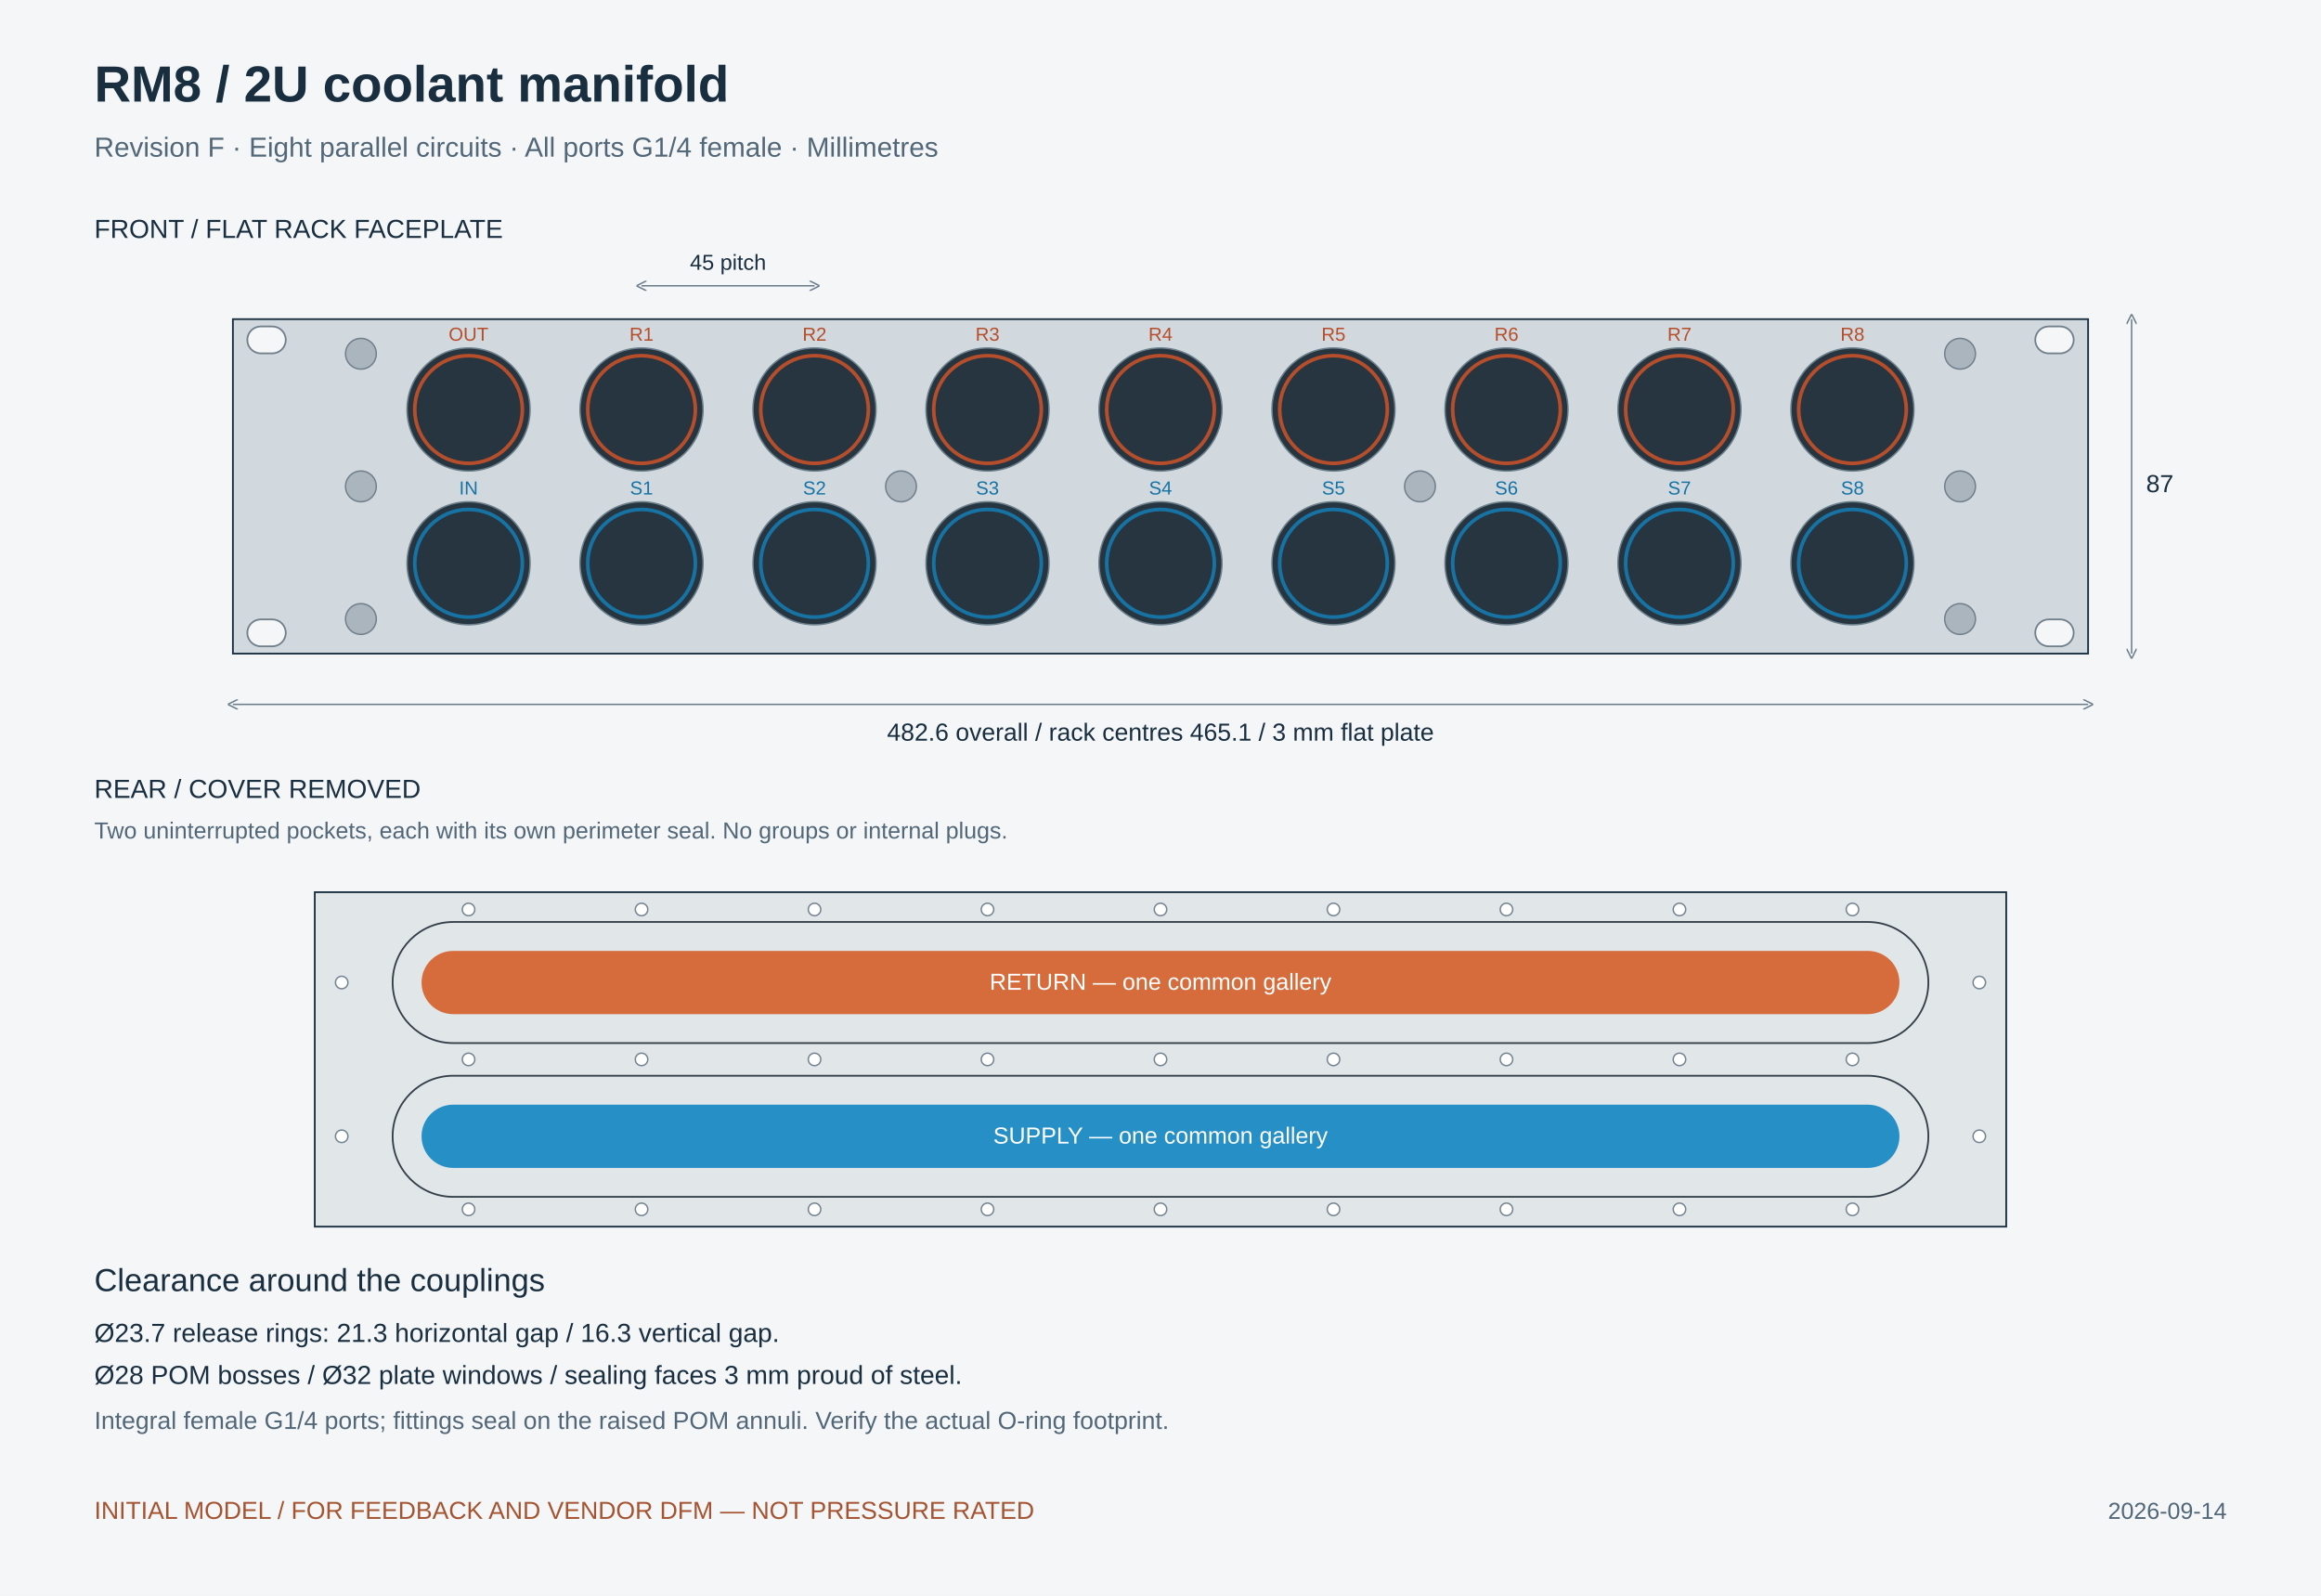
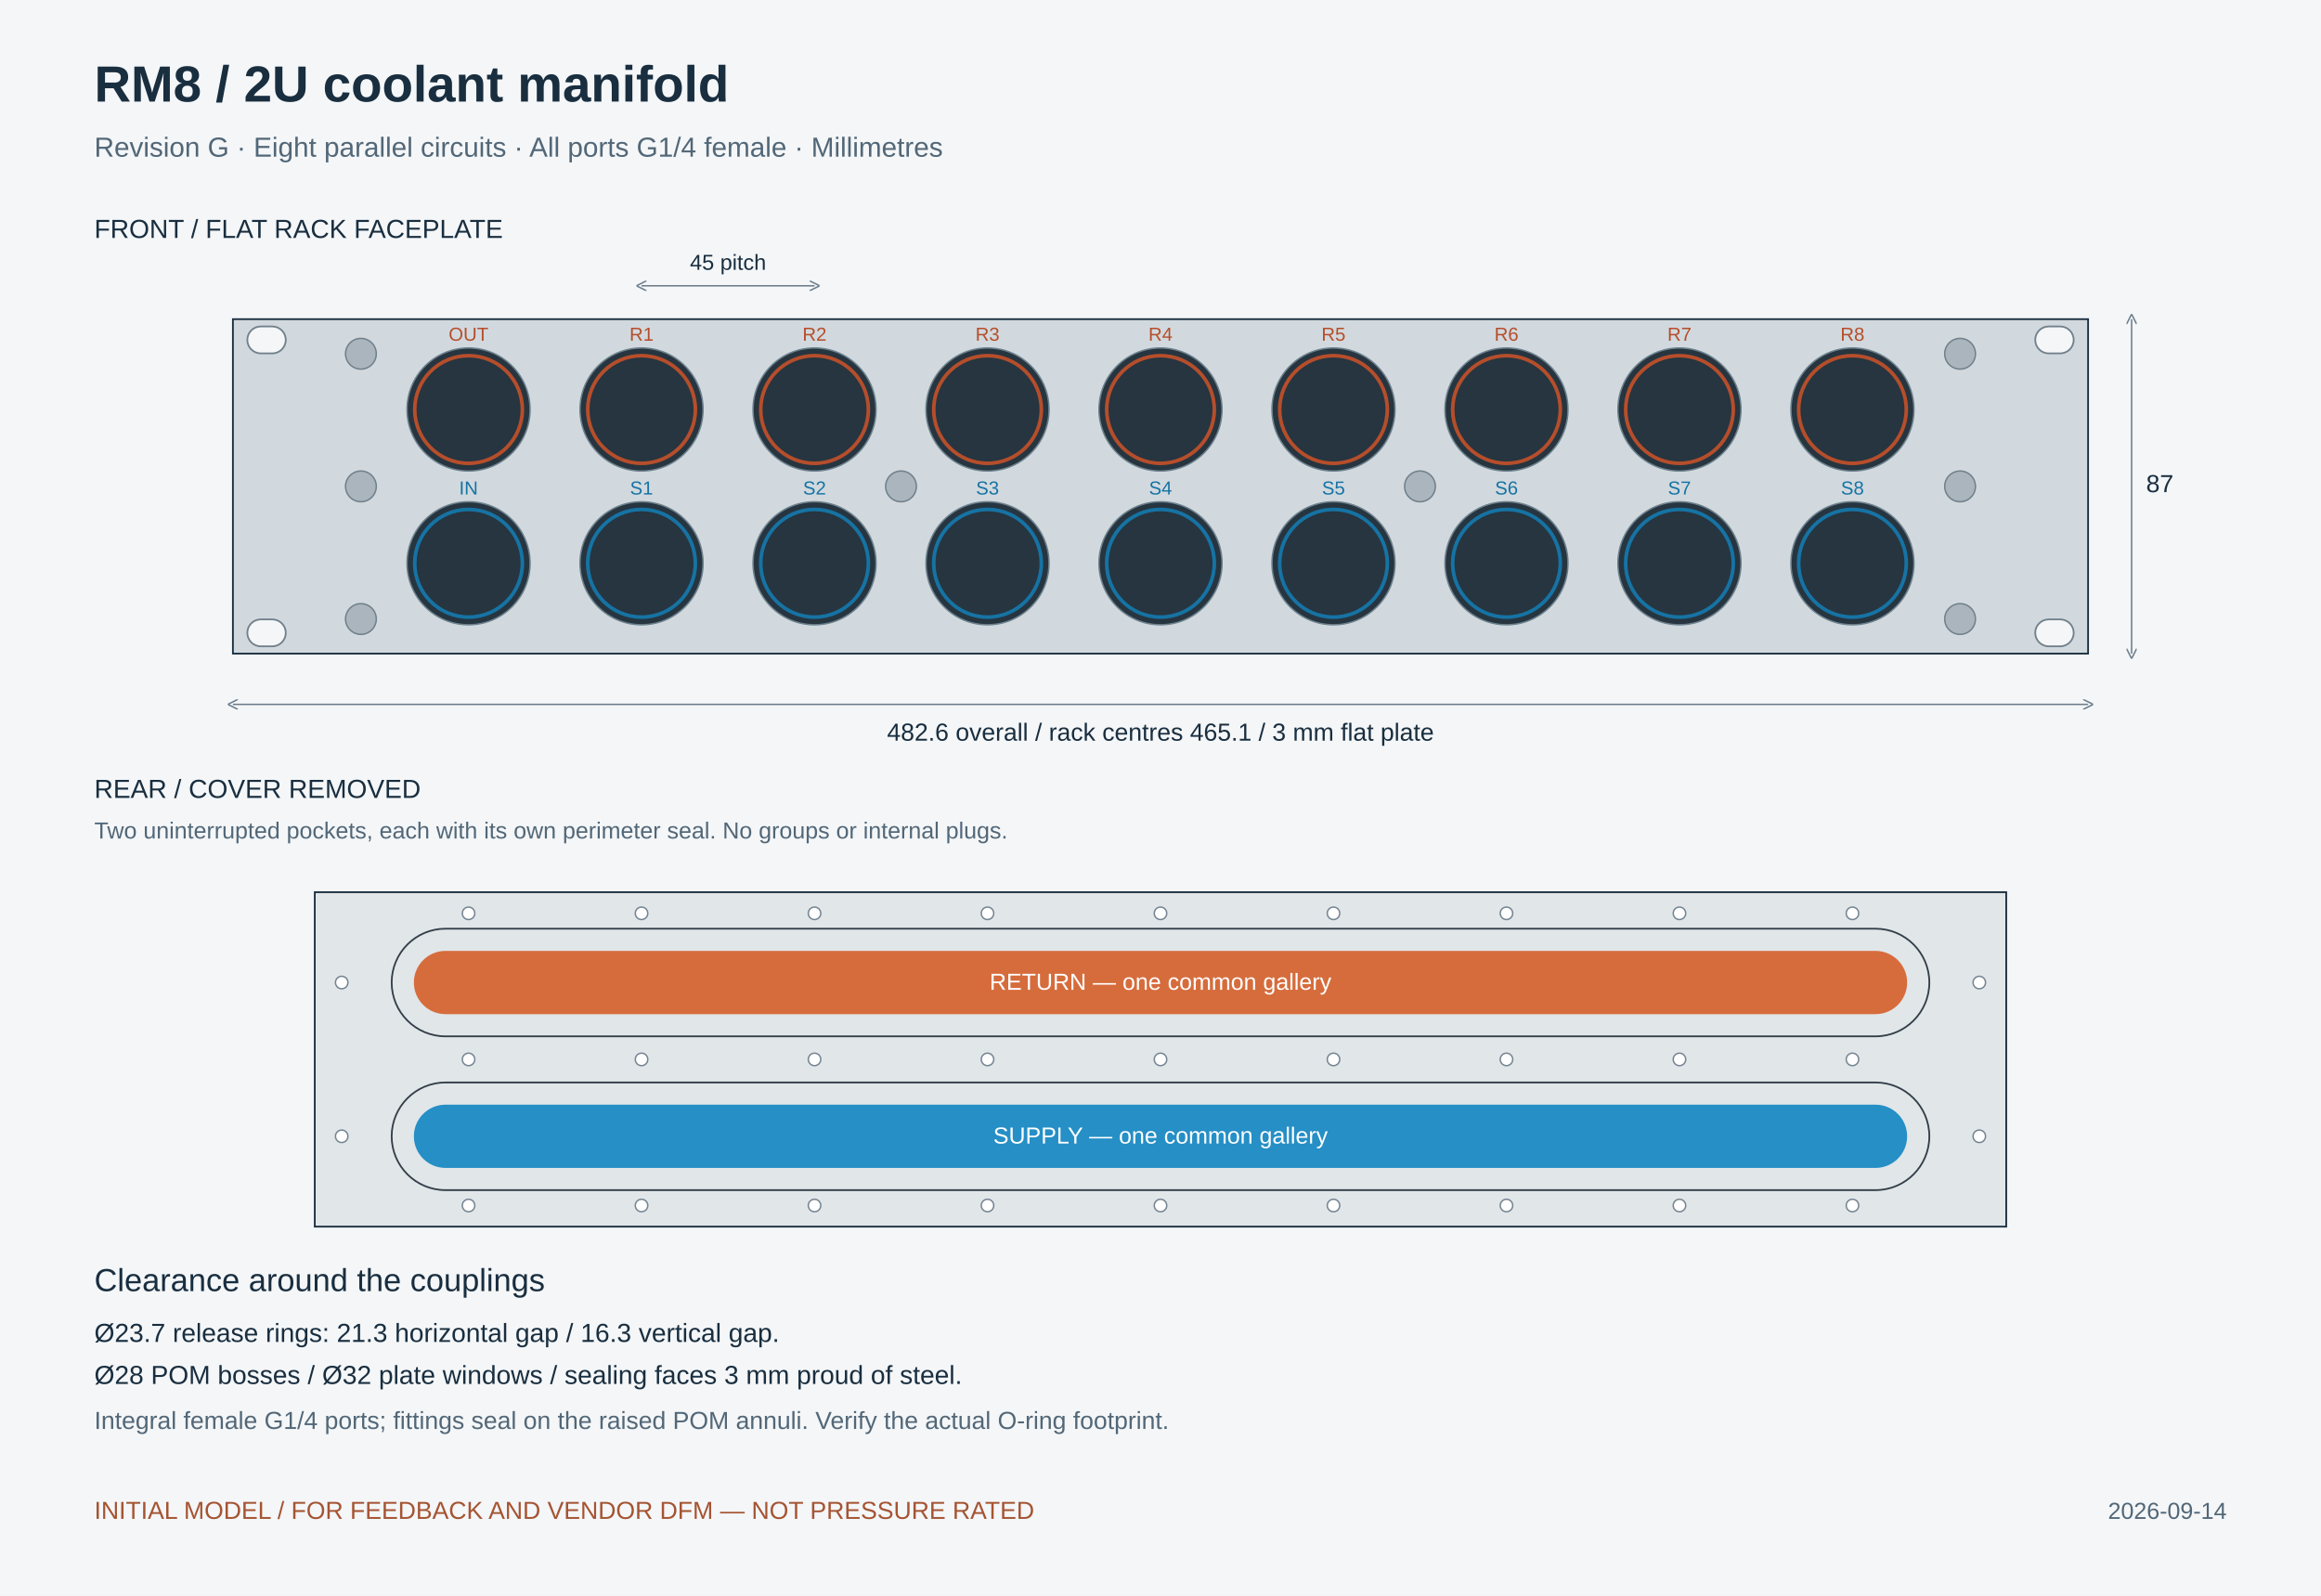
<svg xmlns="http://www.w3.org/2000/svg" width="1600" height="1100" viewBox="0 0 1600 1100">
  <defs>
    <marker id="arrow" markerWidth="7" markerHeight="7" refX="3.5" refY="3.5" orient="auto-start-reverse">
      <path d="M0 0 L7 3.5 L0 7" fill="none" stroke="#6b7d8b" />
    </marker>
  </defs>
  <rect width="1600" height="1100" fill="#f4f6f8" />
  <g font-family="Arial,sans-serif" fill="#192e3f">
    <text x="65" y="70" font-size="35" font-weight="bold">RM8 / 2U coolant manifold</text>
-     <text x="65" y="108" font-size="19" fill="#526777">Revision F · Eight parallel circuits · All ports G1/4 female · Millimetres</text>
+     <text x="65" y="108" font-size="19" fill="#526777">Revision G · Eight parallel circuits · All ports G1/4 female · Millimetres</text>
    <text x="65" y="164" font-size="18" fill="#192e3f" text-anchor="start">FRONT / FLAT RACK FACEPLATE</text>
    <rect x="160.555" y="220" width="1278.89" height="230.55" rx="0" fill="#d1d9de" stroke="#192e3f" stroke-width="1.2" />
    <circle cx="323.0" cy="388.275" r="42.4" fill="#263540" stroke="#6c808c" />
    <circle cx="323.0" cy="388.275" r="37.1" fill="#263540" stroke="#1673a4" stroke-width="2.5" />
    <circle cx="323.0" cy="388.275" r="17.433" fill="#263540" />
    <text x="323.0" y="340.875" font-size="13" fill="#1673a4" text-anchor="middle">IN</text>
    <circle cx="442.25" cy="388.275" r="42.4" fill="#263540" stroke="#6c808c" />
    <circle cx="442.25" cy="388.275" r="37.1" fill="#263540" stroke="#1673a4" stroke-width="2.5" />
    <circle cx="442.25" cy="388.275" r="17.433" fill="#263540" />
    <text x="442.25" y="340.875" font-size="13" fill="#1673a4" text-anchor="middle">S1</text>
    <circle cx="561.5" cy="388.275" r="42.4" fill="#263540" stroke="#6c808c" />
    <circle cx="561.5" cy="388.275" r="37.1" fill="#263540" stroke="#1673a4" stroke-width="2.5" />
    <circle cx="561.5" cy="388.275" r="17.433" fill="#263540" />
    <text x="561.5" y="340.875" font-size="13" fill="#1673a4" text-anchor="middle">S2</text>
    <circle cx="680.75" cy="388.275" r="42.4" fill="#263540" stroke="#6c808c" />
    <circle cx="680.75" cy="388.275" r="37.1" fill="#263540" stroke="#1673a4" stroke-width="2.5" />
    <circle cx="680.75" cy="388.275" r="17.433" fill="#263540" />
    <text x="680.75" y="340.875" font-size="13" fill="#1673a4" text-anchor="middle">S3</text>
    <circle cx="800.0" cy="388.275" r="42.4" fill="#263540" stroke="#6c808c" />
    <circle cx="800.0" cy="388.275" r="37.1" fill="#263540" stroke="#1673a4" stroke-width="2.5" />
    <circle cx="800.0" cy="388.275" r="17.433" fill="#263540" />
    <text x="800.0" y="340.875" font-size="13" fill="#1673a4" text-anchor="middle">S4</text>
    <circle cx="919.25" cy="388.275" r="42.4" fill="#263540" stroke="#6c808c" />
    <circle cx="919.25" cy="388.275" r="37.1" fill="#263540" stroke="#1673a4" stroke-width="2.5" />
    <circle cx="919.25" cy="388.275" r="17.433" fill="#263540" />
    <text x="919.25" y="340.875" font-size="13" fill="#1673a4" text-anchor="middle">S5</text>
    <circle cx="1038.5" cy="388.275" r="42.4" fill="#263540" stroke="#6c808c" />
    <circle cx="1038.5" cy="388.275" r="37.1" fill="#263540" stroke="#1673a4" stroke-width="2.5" />
    <circle cx="1038.5" cy="388.275" r="17.433" fill="#263540" />
    <text x="1038.5" y="340.875" font-size="13" fill="#1673a4" text-anchor="middle">S6</text>
    <circle cx="1157.75" cy="388.275" r="42.4" fill="#263540" stroke="#6c808c" />
    <circle cx="1157.75" cy="388.275" r="37.1" fill="#263540" stroke="#1673a4" stroke-width="2.5" />
    <circle cx="1157.75" cy="388.275" r="17.433" fill="#263540" />
    <text x="1157.75" y="340.875" font-size="13" fill="#1673a4" text-anchor="middle">S7</text>
    <circle cx="1277.0" cy="388.275" r="42.4" fill="#263540" stroke="#6c808c" />
    <circle cx="1277.0" cy="388.275" r="37.1" fill="#263540" stroke="#1673a4" stroke-width="2.5" />
    <circle cx="1277.0" cy="388.275" r="17.433" fill="#263540" />
    <text x="1277.0" y="340.875" font-size="13" fill="#1673a4" text-anchor="middle">S8</text>
    <circle cx="323.0" cy="282.275" r="42.4" fill="#263540" stroke="#6c808c" />
    <circle cx="323.0" cy="282.275" r="37.1" fill="#263540" stroke="#b64e2b" stroke-width="2.5" />
    <circle cx="323.0" cy="282.275" r="17.433" fill="#263540" />
    <text x="323.0" y="234.875" font-size="13" fill="#b64e2b" text-anchor="middle">OUT</text>
    <circle cx="442.25" cy="282.275" r="42.4" fill="#263540" stroke="#6c808c" />
    <circle cx="442.25" cy="282.275" r="37.1" fill="#263540" stroke="#b64e2b" stroke-width="2.5" />
    <circle cx="442.25" cy="282.275" r="17.433" fill="#263540" />
    <text x="442.25" y="234.875" font-size="13" fill="#b64e2b" text-anchor="middle">R1</text>
    <circle cx="561.5" cy="282.275" r="42.4" fill="#263540" stroke="#6c808c" />
    <circle cx="561.5" cy="282.275" r="37.1" fill="#263540" stroke="#b64e2b" stroke-width="2.5" />
    <circle cx="561.5" cy="282.275" r="17.433" fill="#263540" />
    <text x="561.5" y="234.875" font-size="13" fill="#b64e2b" text-anchor="middle">R2</text>
    <circle cx="680.75" cy="282.275" r="42.4" fill="#263540" stroke="#6c808c" />
    <circle cx="680.75" cy="282.275" r="37.1" fill="#263540" stroke="#b64e2b" stroke-width="2.5" />
    <circle cx="680.75" cy="282.275" r="17.433" fill="#263540" />
    <text x="680.75" y="234.875" font-size="13" fill="#b64e2b" text-anchor="middle">R3</text>
    <circle cx="800.0" cy="282.275" r="42.4" fill="#263540" stroke="#6c808c" />
    <circle cx="800.0" cy="282.275" r="37.1" fill="#263540" stroke="#b64e2b" stroke-width="2.5" />
    <circle cx="800.0" cy="282.275" r="17.433" fill="#263540" />
    <text x="800.0" y="234.875" font-size="13" fill="#b64e2b" text-anchor="middle">R4</text>
    <circle cx="919.25" cy="282.275" r="42.4" fill="#263540" stroke="#6c808c" />
    <circle cx="919.25" cy="282.275" r="37.1" fill="#263540" stroke="#b64e2b" stroke-width="2.5" />
    <circle cx="919.25" cy="282.275" r="17.433" fill="#263540" />
    <text x="919.25" y="234.875" font-size="13" fill="#b64e2b" text-anchor="middle">R5</text>
    <circle cx="1038.5" cy="282.275" r="42.4" fill="#263540" stroke="#6c808c" />
    <circle cx="1038.5" cy="282.275" r="37.1" fill="#263540" stroke="#b64e2b" stroke-width="2.5" />
    <circle cx="1038.5" cy="282.275" r="17.433" fill="#263540" />
    <text x="1038.5" y="234.875" font-size="13" fill="#b64e2b" text-anchor="middle">R6</text>
    <circle cx="1157.75" cy="282.275" r="42.4" fill="#263540" stroke="#6c808c" />
    <circle cx="1157.75" cy="282.275" r="37.1" fill="#263540" stroke="#b64e2b" stroke-width="2.5" />
    <circle cx="1157.75" cy="282.275" r="17.433" fill="#263540" />
    <text x="1157.75" y="234.875" font-size="13" fill="#b64e2b" text-anchor="middle">R7</text>
    <circle cx="1277.0" cy="282.275" r="42.4" fill="#263540" stroke="#6c808c" />
    <circle cx="1277.0" cy="282.275" r="37.1" fill="#263540" stroke="#b64e2b" stroke-width="2.5" />
    <circle cx="1277.0" cy="282.275" r="17.433" fill="#263540" />
    <text x="1277.0" y="234.875" font-size="13" fill="#b64e2b" text-anchor="middle">R8</text>
    <circle cx="248.8" cy="426.7" r="10.6" fill="#aab5bd" stroke="#71808b" />
    <circle cx="248.8" cy="335.275" r="10.6" fill="#aab5bd" stroke="#71808b" />
    <circle cx="248.8" cy="243.85" r="10.6" fill="#aab5bd" stroke="#71808b" />
    <circle cx="1351.2" cy="426.7" r="10.6" fill="#aab5bd" stroke="#71808b" />
    <circle cx="1351.2" cy="335.275" r="10.6" fill="#aab5bd" stroke="#71808b" />
    <circle cx="1351.2" cy="243.85" r="10.6" fill="#aab5bd" stroke="#71808b" />
    <circle cx="621.125" cy="335.275" r="10.6" fill="#aab5bd" stroke="#71808b" />
    <circle cx="978.875" cy="335.275" r="10.6" fill="#aab5bd" stroke="#71808b" />
    <rect x="170.492" y="426.965" width="26.5" height="18.55" rx="9.275" fill="#f4f6f8" stroke="#71808b" stroke-width="1.2" />
    <rect x="170.492" y="225.035" width="26.5" height="18.55" rx="9.275" fill="#f4f6f8" stroke="#71808b" stroke-width="1.2" />
    <rect x="1403.008" y="426.965" width="26.5" height="18.55" rx="9.275" fill="#f4f6f8" stroke="#71808b" stroke-width="1.2" />
    <rect x="1403.008" y="225.035" width="26.5" height="18.55" rx="9.275" fill="#f4f6f8" stroke="#71808b" stroke-width="1.2" />
    <line x1="160.555" y1="485.55" x2="1439.445" y2="485.55" stroke="#6b7d8b" stroke-width="1" stroke-dasharray="" marker-start="url(#arrow)" marker-end="url(#arrow)" />
    <text x="800" y="510.55" font-size="17" fill="#192e3f" text-anchor="middle">482.6 overall / rack centres 465.1 / 3 mm flat plate</text>
    <line x1="1469.445" y1="220" x2="1469.445" y2="450.55" stroke="#6b7d8b" stroke-width="1" stroke-dasharray="" marker-start="url(#arrow)" marker-end="url(#arrow)" />
    <text x="1479.445" y="339.25" font-size="17" fill="#192e3f" text-anchor="start">87</text>
    <line x1="442.25" y1="197" x2="561.5" y2="197" stroke="#6b7d8b" stroke-width="1" stroke-dasharray="" marker-start="url(#arrow)" marker-end="url(#arrow)" />
    <text x="501.875" y="186" font-size="15" fill="#192e3f" text-anchor="middle">45 pitch</text>
    <text x="65" y="550" font-size="18" fill="#192e3f" text-anchor="start">REAR / COVER REMOVED</text>
    <text x="65" y="578" font-size="16" fill="#526777" text-anchor="start">Two uninterrupted pockets, each with its own perimeter seal. No groups or internal plugs.</text>
    <rect x="217.0" y="615" width="1166.0" height="230.55" rx="0" fill="#e1e6e9" stroke="#192e3f" stroke-width="1.2" />
-     <rect x="270.663" y="741.538" width="1058.675" height="83.475" rx="41.737" fill="none" stroke="#333f48" stroke-width="1.2" />
-     <rect x="291.2" y="762.075" width="1017.6" height="42.4" rx="21.2" fill="#258fc6" stroke="#258fc6" stroke-width="1.2" />
+     <rect x="270.0" y="746.175" width="1060.0" height="74.2" rx="37.1" fill="none" stroke="#333f48" stroke-width="1.2" />
+     <rect x="285.9" y="762.075" width="1028.2" height="42.4" rx="21.2" fill="#258fc6" stroke="#258fc6" stroke-width="1.2" />
    <text x="800" y="788.275" font-size="16" fill="white" text-anchor="middle">SUPPLY — one common gallery</text>
-     <rect x="270.663" y="635.538" width="1058.675" height="83.475" rx="41.737" fill="none" stroke="#333f48" stroke-width="1.2" />
-     <rect x="291.2" y="656.075" width="1017.6" height="42.4" rx="21.2" fill="#d66c3c" stroke="#d66c3c" stroke-width="1.2" />
+     <rect x="270.0" y="640.175" width="1060.0" height="74.2" rx="37.1" fill="none" stroke="#333f48" stroke-width="1.2" />
+     <rect x="285.9" y="656.075" width="1028.2" height="42.4" rx="21.2" fill="#d66c3c" stroke="#d66c3c" stroke-width="1.2" />
    <text x="800" y="682.275" font-size="16" fill="white" text-anchor="middle">RETURN — one common gallery</text>
-     <circle cx="323.0" cy="833.625" r="4.3" fill="white" stroke="#758592" />
-     <circle cx="442.25" cy="833.625" r="4.3" fill="white" stroke="#758592" />
-     <circle cx="561.5" cy="833.625" r="4.3" fill="white" stroke="#758592" />
-     <circle cx="680.75" cy="833.625" r="4.3" fill="white" stroke="#758592" />
-     <circle cx="800.0" cy="833.625" r="4.3" fill="white" stroke="#758592" />
-     <circle cx="919.25" cy="833.625" r="4.3" fill="white" stroke="#758592" />
-     <circle cx="1038.5" cy="833.625" r="4.3" fill="white" stroke="#758592" />
-     <circle cx="1157.75" cy="833.625" r="4.3" fill="white" stroke="#758592" />
-     <circle cx="1277.0" cy="833.625" r="4.3" fill="white" stroke="#758592" />
+     <circle cx="323.0" cy="830.975" r="4.3" fill="white" stroke="#758592" />
+     <circle cx="442.25" cy="830.975" r="4.3" fill="white" stroke="#758592" />
+     <circle cx="561.5" cy="830.975" r="4.3" fill="white" stroke="#758592" />
+     <circle cx="680.75" cy="830.975" r="4.3" fill="white" stroke="#758592" />
+     <circle cx="800.0" cy="830.975" r="4.3" fill="white" stroke="#758592" />
+     <circle cx="919.25" cy="830.975" r="4.3" fill="white" stroke="#758592" />
+     <circle cx="1038.5" cy="830.975" r="4.3" fill="white" stroke="#758592" />
+     <circle cx="1157.75" cy="830.975" r="4.3" fill="white" stroke="#758592" />
+     <circle cx="1277.0" cy="830.975" r="4.3" fill="white" stroke="#758592" />
    <circle cx="323.0" cy="730.275" r="4.3" fill="white" stroke="#758592" />
    <circle cx="442.25" cy="730.275" r="4.3" fill="white" stroke="#758592" />
    <circle cx="561.5" cy="730.275" r="4.3" fill="white" stroke="#758592" />
    <circle cx="680.75" cy="730.275" r="4.3" fill="white" stroke="#758592" />
    <circle cx="800.0" cy="730.275" r="4.3" fill="white" stroke="#758592" />
    <circle cx="919.25" cy="730.275" r="4.3" fill="white" stroke="#758592" />
    <circle cx="1038.5" cy="730.275" r="4.3" fill="white" stroke="#758592" />
    <circle cx="1157.75" cy="730.275" r="4.3" fill="white" stroke="#758592" />
    <circle cx="1277.0" cy="730.275" r="4.3" fill="white" stroke="#758592" />
-     <circle cx="323.0" cy="626.925" r="4.3" fill="white" stroke="#758592" />
-     <circle cx="442.25" cy="626.925" r="4.3" fill="white" stroke="#758592" />
-     <circle cx="561.5" cy="626.925" r="4.3" fill="white" stroke="#758592" />
-     <circle cx="680.75" cy="626.925" r="4.3" fill="white" stroke="#758592" />
-     <circle cx="800.0" cy="626.925" r="4.3" fill="white" stroke="#758592" />
-     <circle cx="919.25" cy="626.925" r="4.3" fill="white" stroke="#758592" />
-     <circle cx="1038.5" cy="626.925" r="4.3" fill="white" stroke="#758592" />
-     <circle cx="1157.75" cy="626.925" r="4.3" fill="white" stroke="#758592" />
-     <circle cx="1277.0" cy="626.925" r="4.3" fill="white" stroke="#758592" />
+     <circle cx="323.0" cy="629.575" r="4.3" fill="white" stroke="#758592" />
+     <circle cx="442.25" cy="629.575" r="4.3" fill="white" stroke="#758592" />
+     <circle cx="561.5" cy="629.575" r="4.3" fill="white" stroke="#758592" />
+     <circle cx="680.75" cy="629.575" r="4.3" fill="white" stroke="#758592" />
+     <circle cx="800.0" cy="629.575" r="4.3" fill="white" stroke="#758592" />
+     <circle cx="919.25" cy="629.575" r="4.3" fill="white" stroke="#758592" />
+     <circle cx="1038.5" cy="629.575" r="4.3" fill="white" stroke="#758592" />
+     <circle cx="1157.75" cy="629.575" r="4.3" fill="white" stroke="#758592" />
+     <circle cx="1277.0" cy="629.575" r="4.3" fill="white" stroke="#758592" />
    <circle cx="235.55" cy="783.275" r="4.3" fill="white" stroke="#758592" />
    <circle cx="235.55" cy="677.275" r="4.3" fill="white" stroke="#758592" />
    <circle cx="1364.45" cy="783.275" r="4.3" fill="white" stroke="#758592" />
    <circle cx="1364.45" cy="677.275" r="4.3" fill="white" stroke="#758592" />
    <text x="65" y="890" font-size="22" fill="#192e3f" text-anchor="start">Clearance around the couplings</text>
    <text x="65" y="925" font-size="18" fill="#192e3f" text-anchor="start">Ø23.7 release rings: 21.3 horizontal gap / 16.3 vertical gap.</text>
    <text x="65" y="954" font-size="18" fill="#192e3f" text-anchor="start">Ø28 POM bosses / Ø32 plate windows / sealing faces 3 mm proud of steel.</text>
    <text x="65" y="985" font-size="17" fill="#526777" text-anchor="start">Integral female G1/4 ports; fittings seal on the raised POM annuli. Verify the actual O-ring footprint.</text>
    <text x="65" y="1047" font-size="17" fill="#a55432" text-anchor="start">INITIAL MODEL / FOR FEEDBACK AND VENDOR DFM — NOT PRESSURE RATED</text>
    <text x="1535" y="1047" font-size="16" fill="#526777" text-anchor="end">2026-09-14</text>
  </g>
</svg>
